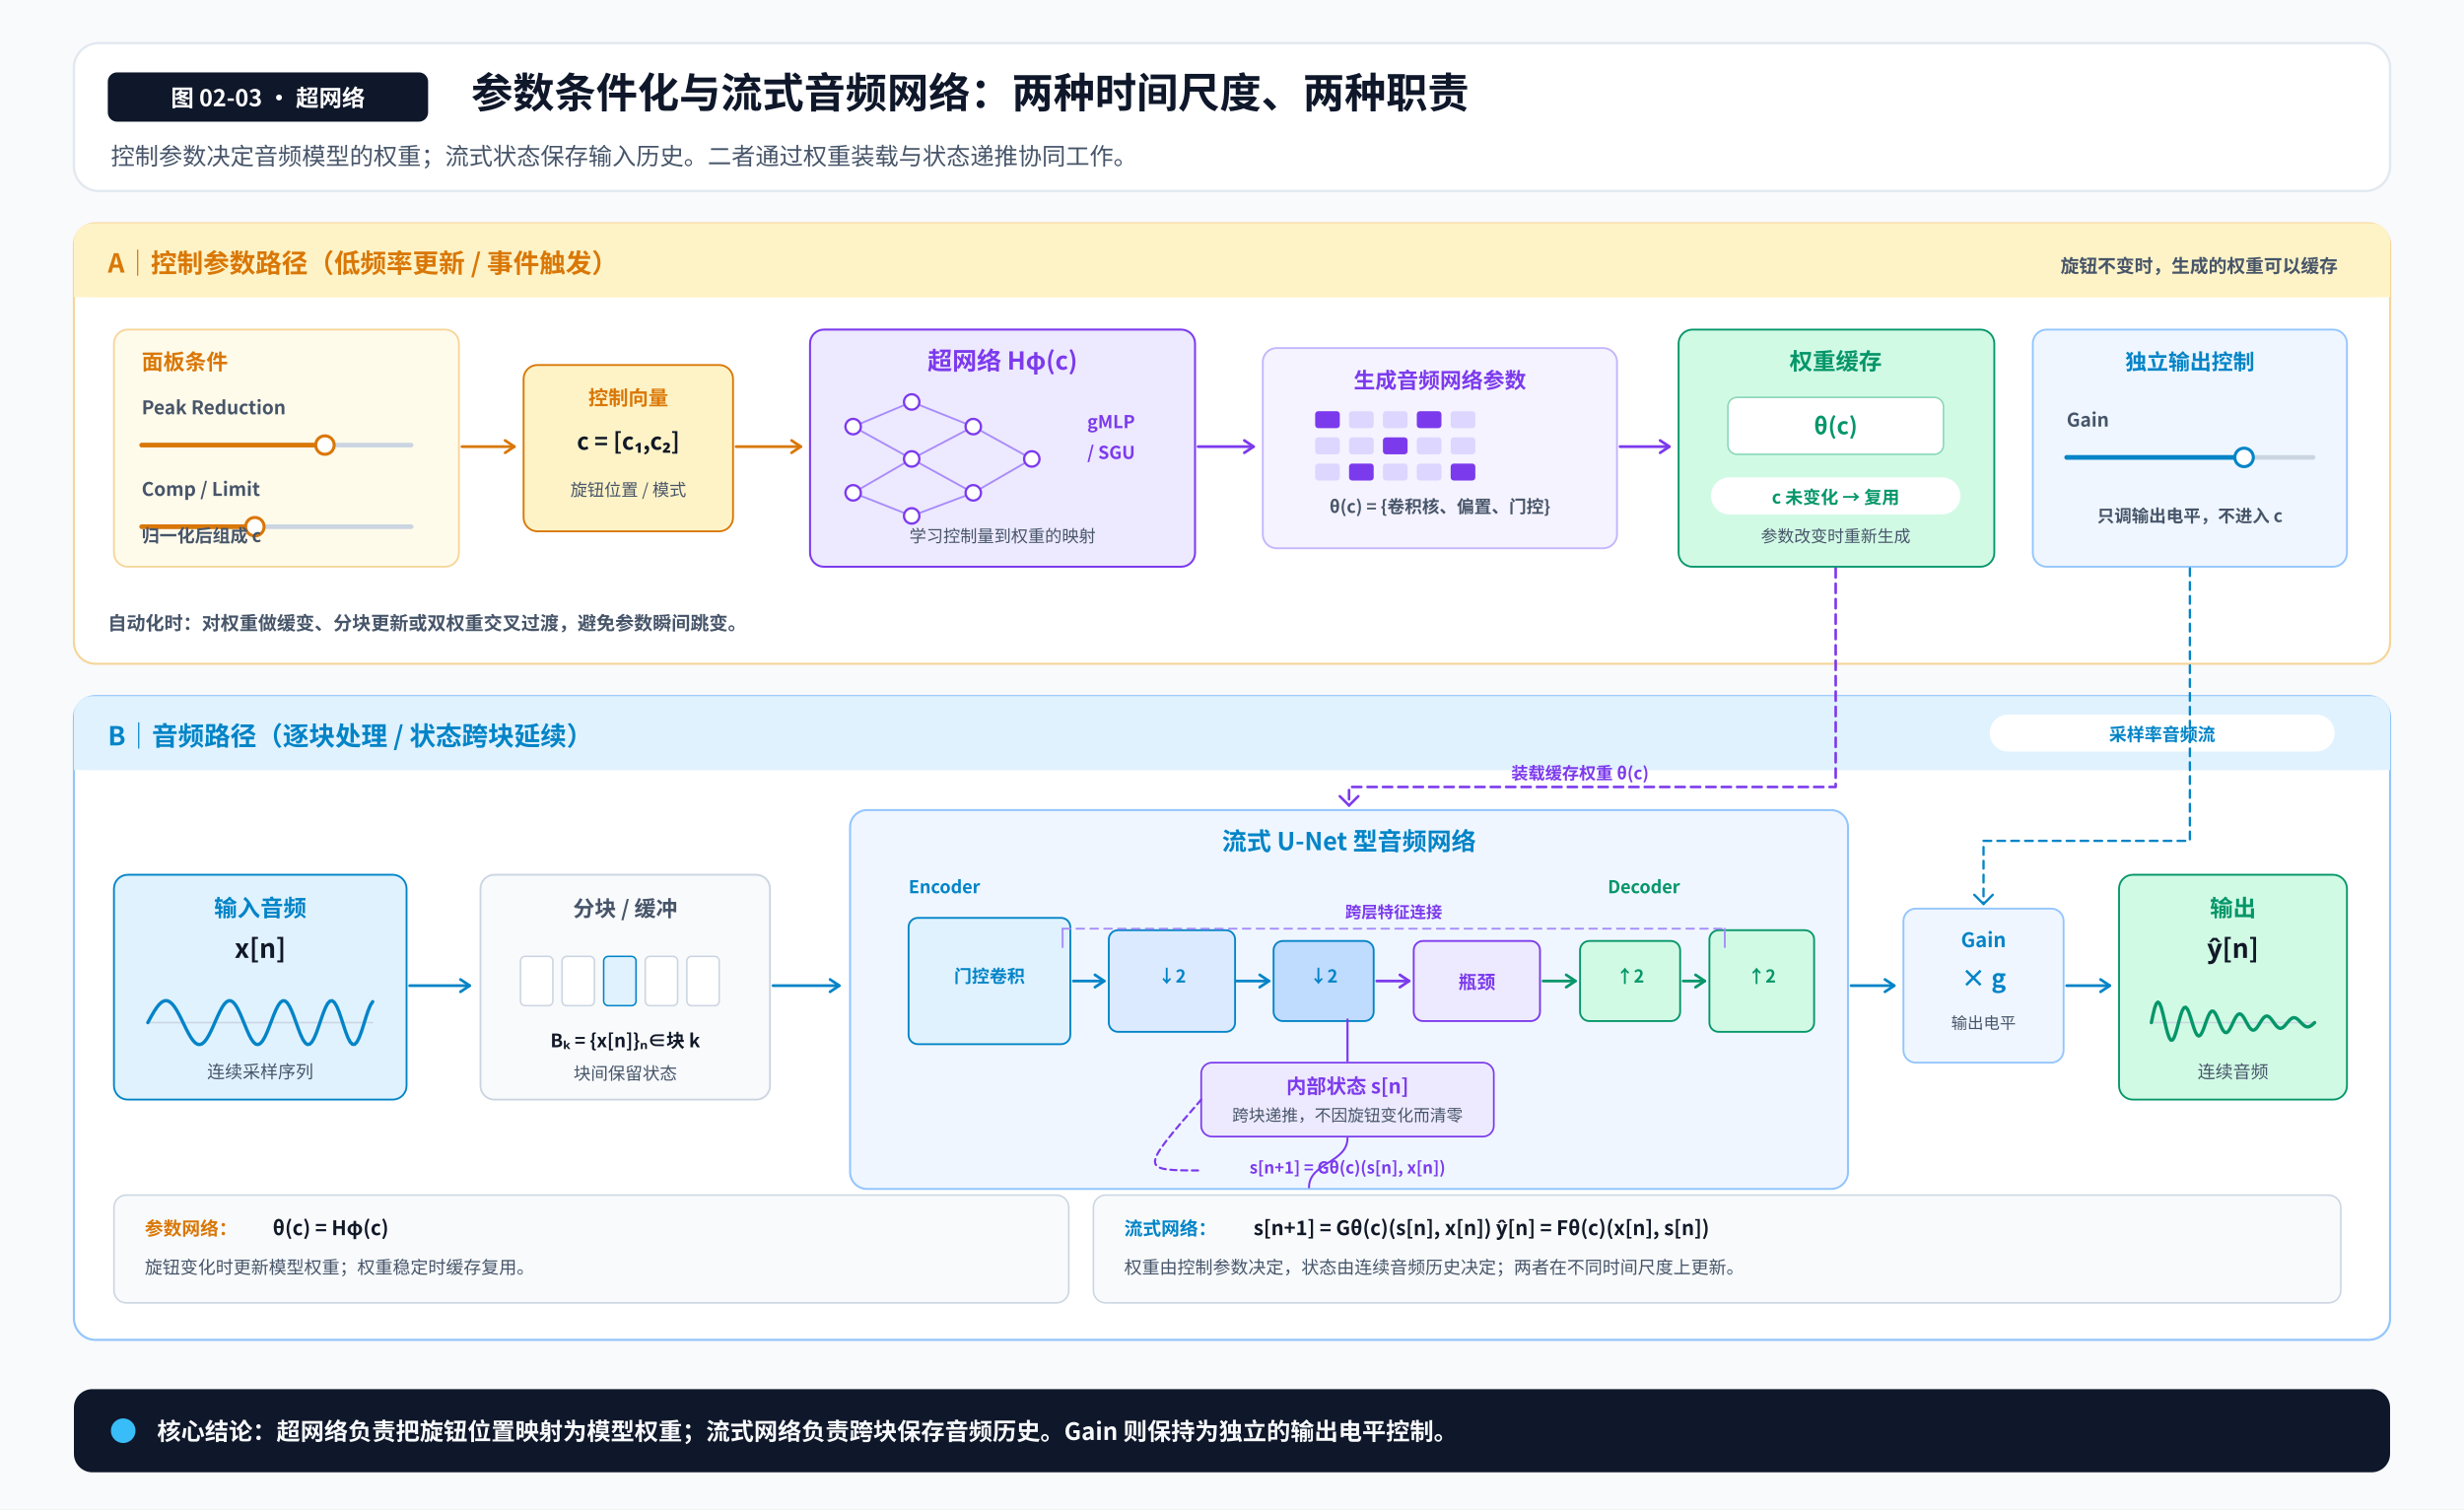
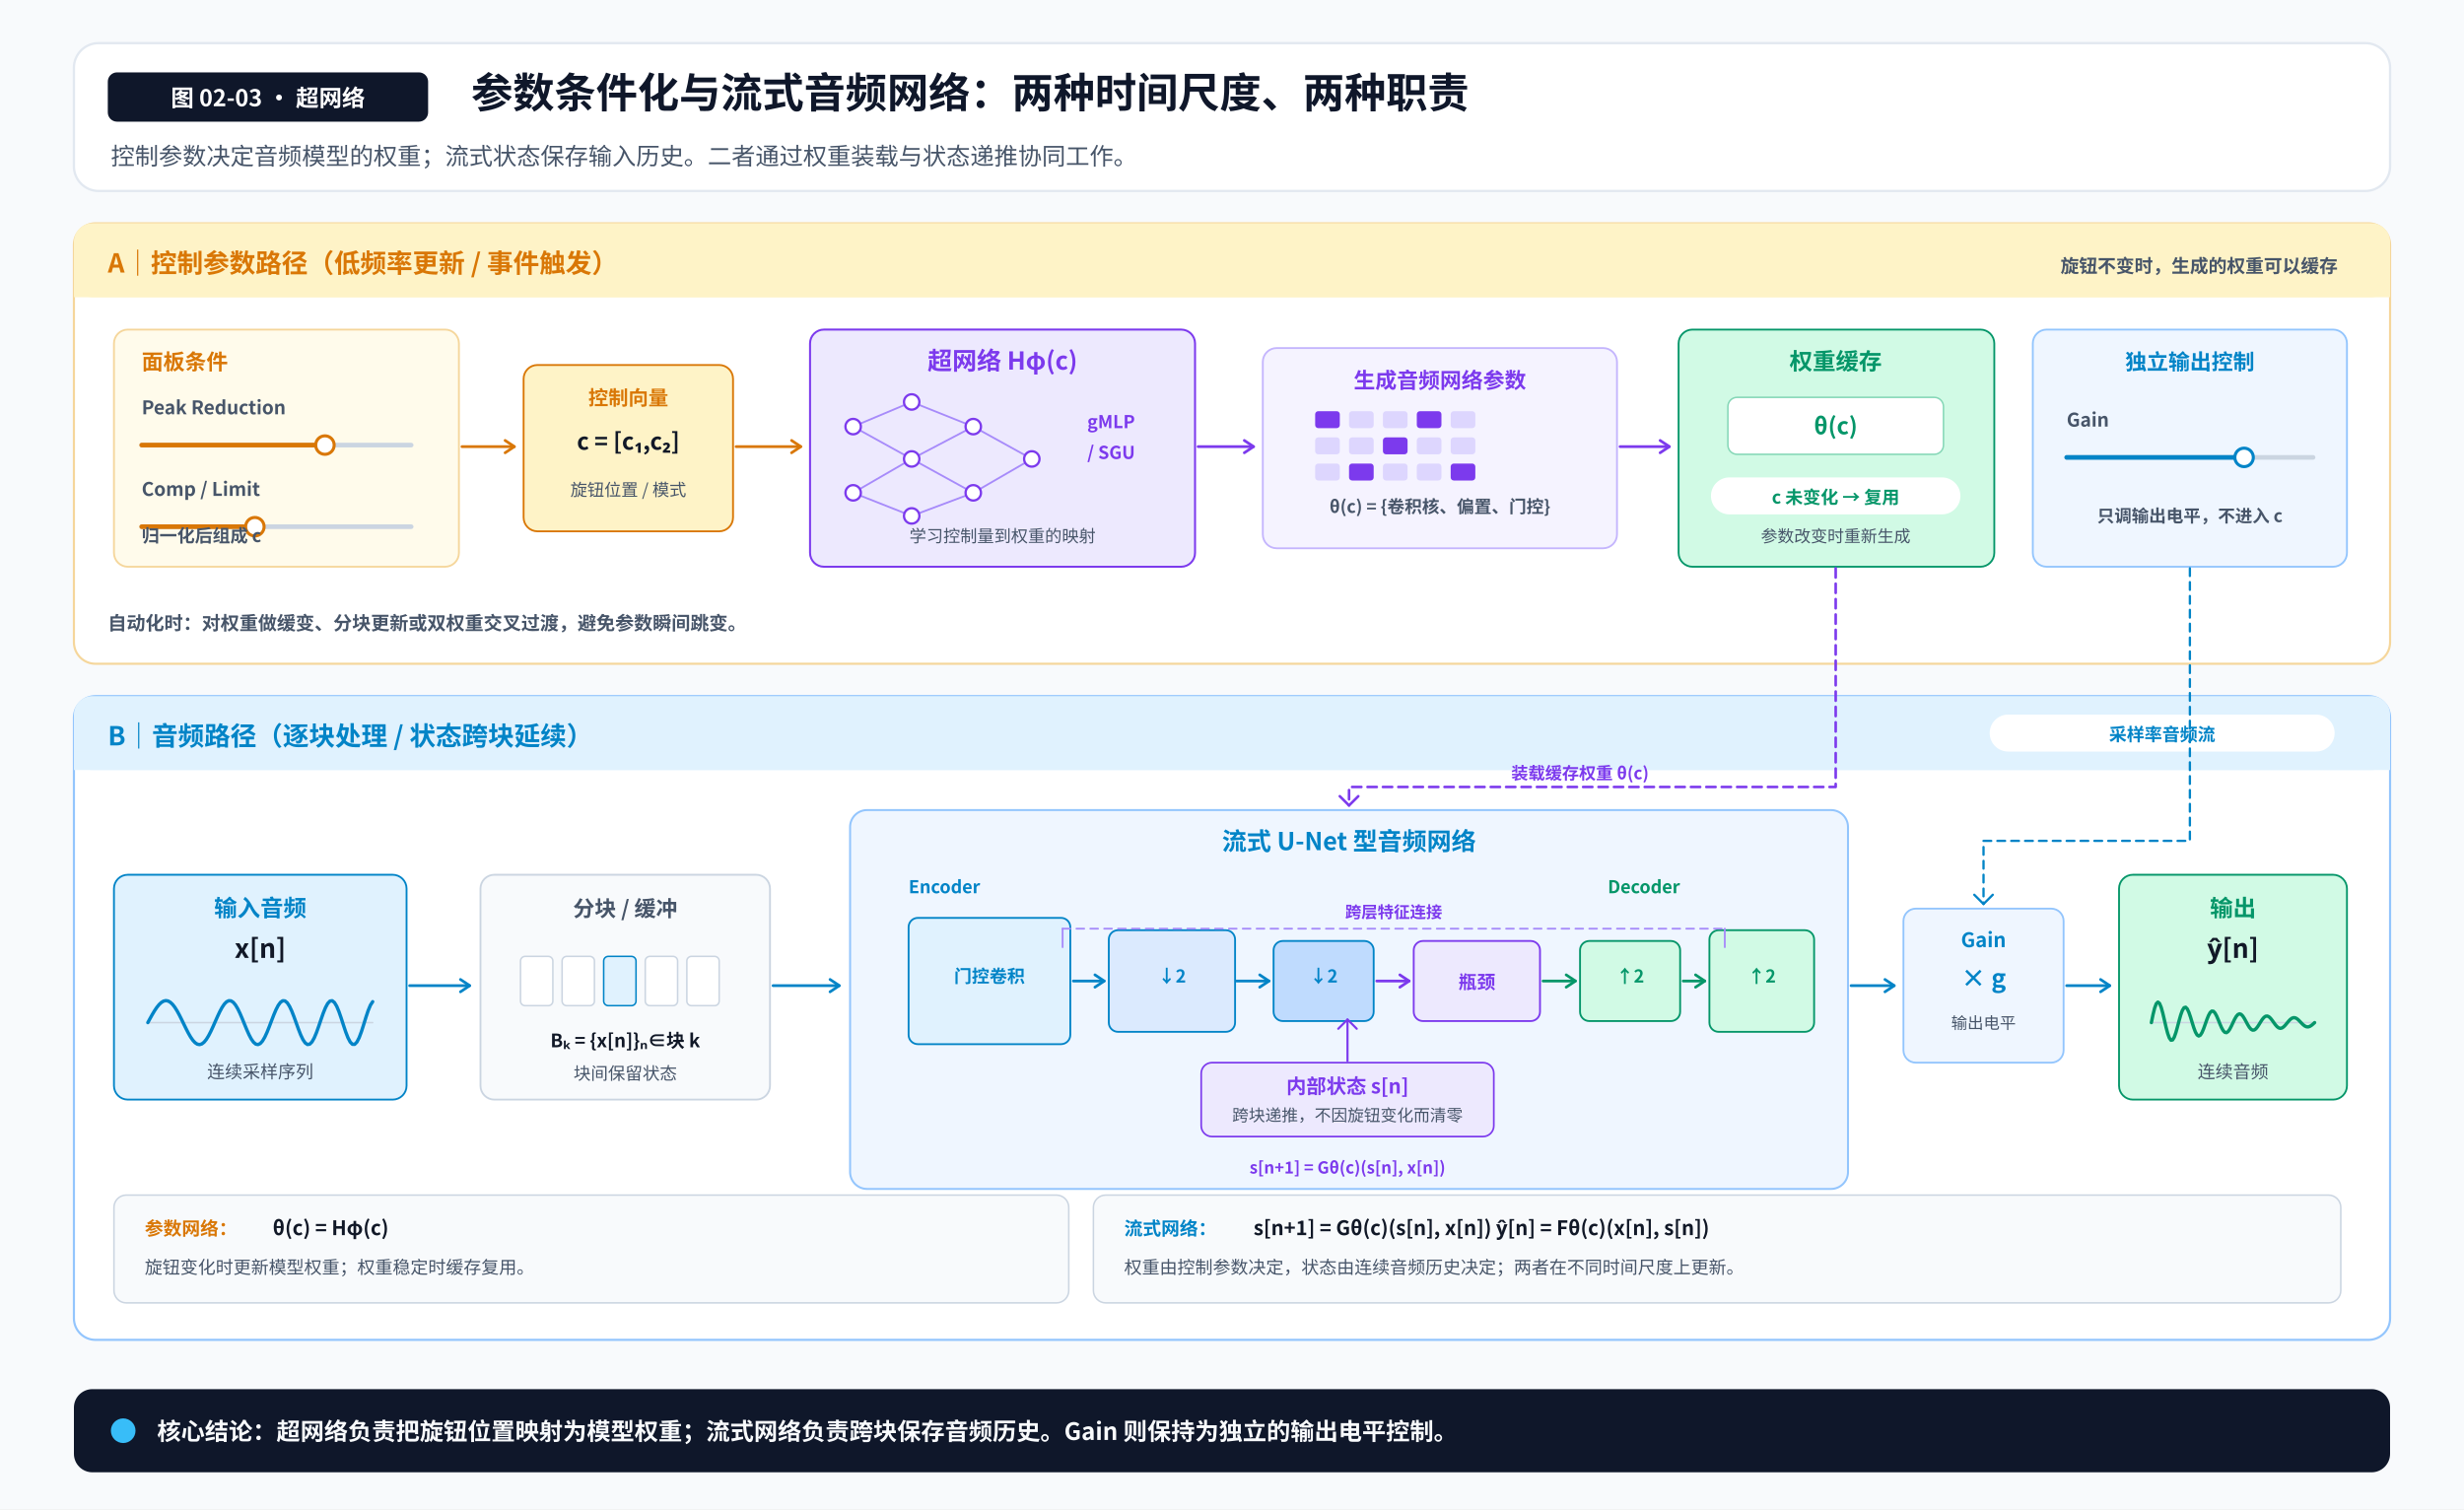
<svg xmlns="http://www.w3.org/2000/svg" width="1600" height="980" viewBox="0 0 1600 980" role="img" aria-labelledby="title desc">
  <defs>
    <filter id="shadow" x="-5%" y="-5%" width="110%" height="112%">
      <feGaussianBlur in="SourceAlpha" stdDeviation="5" result="b" />
      <feOffset in="b" dx="0" dy="3" result="o" />
      <feComponentTransfer>
        <feFuncA type="linear" slope=".07" />
      </feComponentTransfer>
      <feMerge>
        <feMergeNode />
        <feMergeNode in="SourceGraphic" />
      </feMerge>
    </filter>
  </defs>
  <rect x="0" y="0" width="1600" height="980" rx="0" fill="#F8FAFC" stroke="none" stroke-width="1" />
  <rect x="48" y="28" width="1504" height="96" rx="16" fill="#FFFFFF" stroke="#E2E8F0" stroke-width="1.5" />
  <rect x="70" y="47" width="208" height="32" rx="6" fill="#0F172A" stroke="none" stroke-width="0" />
  <text x="174" y="69" font-family="Noto Sans CJK SC, PingFang SC, Microsoft YaHei, sans-serif" font-size="15" font-weight="700" text-anchor="middle" fill="#FFFFFF">图 02-03 · 超网络</text>
  <text x="306" y="70" font-family="Noto Sans CJK SC, PingFang SC, Microsoft YaHei, sans-serif" font-size="27" font-weight="750" text-anchor="start" fill="#0F172A">参数条件化与流式音频网络：两种时间尺度、两种职责</text>
  <text x="72" y="107" font-family="Noto Sans CJK SC, PingFang SC, Microsoft YaHei, sans-serif" font-size="15.5" font-weight="400" text-anchor="start" fill="#475569">控制参数决定音频模型的权重；流式状态保存输入历史。二者通过权重装载与状态递推协同工作。</text>
  <rect x="48" y="145" width="1504" height="286" rx="14" fill="#FFFFFF" stroke="#F5D69B" stroke-width="1.4" />
  <rect x="48" y="145" width="1504" height="48" rx="12" fill="#FEF3C7" stroke="none" stroke-width="0" />
  <rect x="48" y="181" width="1504" height="12" rx="0" fill="#FEF3C7" stroke="none" stroke-width="1" />
  <text x="70" y="177" font-family="Noto Sans CJK SC, PingFang SC, Microsoft YaHei, sans-serif" font-size="17" font-weight="750" text-anchor="start" fill="#D97706">A｜控制参数路径（低频率更新 / 事件触发）</text>
  <text x="1518" y="177" font-family="Noto Sans CJK SC, PingFang SC, Microsoft YaHei, sans-serif" font-size="12" font-weight="550" text-anchor="end" fill="#475569">旋钮不变时，生成的权重可以缓存</text>
  <rect x="74" y="214" width="224" height="154" rx="9" fill="#FFFBEB" stroke="#F5D69B" stroke-width="1.2" />
  <text x="92" y="240" font-family="Noto Sans CJK SC, PingFang SC, Microsoft YaHei, sans-serif" font-size="14" font-weight="700" text-anchor="start" fill="#D97706">面板条件</text>
  <text x="92" y="269" font-family="Noto Sans CJK SC, PingFang SC, Microsoft YaHei, sans-serif" font-size="12.2" font-weight="600" text-anchor="start" fill="#475569">Peak Reduction</text>
  <path d="M92 289 L267 289" stroke="#CBD5E1" stroke-width="3" fill="" stroke-linecap="round" stroke-linejoin="round" />
  <path d="M92 289 L211 289" stroke="#D97706" stroke-width="3" fill="" stroke-linecap="round" stroke-linejoin="round" />
  <circle cx="211" cy="289" r="6" fill="#FFFFFF" stroke="#D97706" stroke-width="2" />
  <text x="92" y="322" font-family="Noto Sans CJK SC, PingFang SC, Microsoft YaHei, sans-serif" font-size="12.2" font-weight="600" text-anchor="start" fill="#475569">Comp / Limit</text>
  <path d="M92 342 L267 342" stroke="#CBD5E1" stroke-width="3" fill="" stroke-linecap="round" stroke-linejoin="round" />
  <path d="M92 342 L165.5 342" stroke="#D97706" stroke-width="3" fill="" stroke-linecap="round" stroke-linejoin="round" />
  <circle cx="165.5" cy="342" r="6" fill="#FFFFFF" stroke="#D97706" stroke-width="2" />
  <text x="92" y="352" font-family="Noto Sans CJK SC, PingFang SC, Microsoft YaHei, sans-serif" font-size="11.5" font-weight="550" text-anchor="start" fill="#475569">归一化后组成 c</text>
  <path d="M300 290 L334 290" stroke="#D97706" stroke-width="1.8" fill="" stroke-linecap="round" stroke-linejoin="round" />
  <path d="M328 286 L334 290 L328 294" stroke="#D97706" stroke-width="1.8" fill="none" stroke-linecap="round" stroke-linejoin="round" />
  <rect x="340" y="237" width="136" height="108" rx="9" fill="#FEF3C7" stroke="#D97706" stroke-width="1.2" />
  <text x="408" y="263" font-family="Noto Sans CJK SC, PingFang SC, Microsoft YaHei, sans-serif" font-size="13" font-weight="700" text-anchor="middle" fill="#D97706">控制向量</text>
  <text x="408" y="292" font-family="Noto Sans CJK SC, PingFang SC, Microsoft YaHei, sans-serif" font-size="15" font-weight="650" text-anchor="middle" fill="#111827">c = [c₁,c₂]</text>
  <text x="408" y="322" font-family="Noto Sans CJK SC, PingFang SC, Microsoft YaHei, sans-serif" font-size="11" font-weight="500" text-anchor="middle" fill="#475569">旋钮位置 / 模式</text>
  <path d="M478 290 L520 290" stroke="#D97706" stroke-width="1.8" fill="" stroke-linecap="round" stroke-linejoin="round" />
  <path d="M514 286 L520 290 L514 294" stroke="#D97706" stroke-width="1.8" fill="none" stroke-linecap="round" stroke-linejoin="round" />
  <rect x="526" y="214" width="250" height="154" rx="9" fill="#EDE9FE" stroke="#7C3AED" stroke-width="1.3" />
  <text x="651" y="240" font-family="Noto Sans CJK SC, PingFang SC, Microsoft YaHei, sans-serif" font-size="16" font-weight="750" text-anchor="middle" fill="#7C3AED">超网络 Hφ(c)</text>
  <path d="M554 277 L592 261" stroke="#A78BFA" stroke-width="1.2" fill="" stroke-linecap="round" stroke-linejoin="round" />
  <path d="M554 277 L592 298" stroke="#A78BFA" stroke-width="1.2" fill="" stroke-linecap="round" stroke-linejoin="round" />
  <path d="M554 320 L592 298" stroke="#A78BFA" stroke-width="1.2" fill="" stroke-linecap="round" stroke-linejoin="round" />
  <path d="M554 320 L592 335" stroke="#A78BFA" stroke-width="1.2" fill="" stroke-linecap="round" stroke-linejoin="round" />
  <path d="M592 261 L632 277" stroke="#A78BFA" stroke-width="1.2" fill="" stroke-linecap="round" stroke-linejoin="round" />
  <path d="M592 298 L632 277" stroke="#A78BFA" stroke-width="1.2" fill="" stroke-linecap="round" stroke-linejoin="round" />
  <path d="M592 298 L632 320" stroke="#A78BFA" stroke-width="1.2" fill="" stroke-linecap="round" stroke-linejoin="round" />
  <path d="M592 335 L632 320" stroke="#A78BFA" stroke-width="1.2" fill="" stroke-linecap="round" stroke-linejoin="round" />
  <path d="M632 277 L670 298" stroke="#A78BFA" stroke-width="1.2" fill="" stroke-linecap="round" stroke-linejoin="round" />
  <path d="M632 320 L670 298" stroke="#A78BFA" stroke-width="1.2" fill="" stroke-linecap="round" stroke-linejoin="round" />
  <circle cx="554" cy="277" r="5" fill="#FFFFFF" stroke="#7C3AED" stroke-width="1.5" />
  <circle cx="554" cy="320" r="5" fill="#FFFFFF" stroke="#7C3AED" stroke-width="1.5" />
  <circle cx="592" cy="261" r="5" fill="#FFFFFF" stroke="#7C3AED" stroke-width="1.5" />
  <circle cx="592" cy="298" r="5" fill="#FFFFFF" stroke="#7C3AED" stroke-width="1.5" />
  <circle cx="592" cy="335" r="5" fill="#FFFFFF" stroke="#7C3AED" stroke-width="1.5" />
  <circle cx="632" cy="277" r="5" fill="#FFFFFF" stroke="#7C3AED" stroke-width="1.5" />
  <circle cx="632" cy="320" r="5" fill="#FFFFFF" stroke="#7C3AED" stroke-width="1.5" />
  <circle cx="670" cy="298" r="5" fill="#FFFFFF" stroke="#7C3AED" stroke-width="1.5" />
  <text x="706" y="278" font-family="Noto Sans CJK SC, PingFang SC, Microsoft YaHei, sans-serif" font-size="11.5" font-weight="700" text-anchor="start" fill="#7C3AED">gMLP</text>
  <text x="706" y="298" font-family="Noto Sans CJK SC, PingFang SC, Microsoft YaHei, sans-serif" font-size="11.5" font-weight="700" text-anchor="start" fill="#7C3AED">/ SGU</text>
  <text x="651" y="352" font-family="Noto Sans CJK SC, PingFang SC, Microsoft YaHei, sans-serif" font-size="11" font-weight="500" text-anchor="middle" fill="#475569">学习控制量到权重的映射</text>
  <path d="M778 290 L814 290" stroke="#7C3AED" stroke-width="1.8" fill="" stroke-linecap="round" stroke-linejoin="round" />
  <path d="M808 286 L814 290 L808 294" stroke="#7C3AED" stroke-width="1.8" fill="none" stroke-linecap="round" stroke-linejoin="round" />
  <rect x="820" y="226" width="230" height="130" rx="9" fill="#F5F3FF" stroke="#C4B5FD" stroke-width="1.2" />
  <text x="935" y="252" font-family="Noto Sans CJK SC, PingFang SC, Microsoft YaHei, sans-serif" font-size="14" font-weight="700" text-anchor="middle" fill="#7C3AED">生成音频网络参数</text>
  <rect x="854" y="267" width="16" height="11" rx="2" fill="#7C3AED" stroke="none" stroke-width="0" />
  <rect x="876" y="267" width="16" height="11" rx="2" fill="#DDD6FE" stroke="none" stroke-width="0" />
  <rect x="898" y="267" width="16" height="11" rx="2" fill="#DDD6FE" stroke="none" stroke-width="0" />
  <rect x="920" y="267" width="16" height="11" rx="2" fill="#7C3AED" stroke="none" stroke-width="0" />
  <rect x="942" y="267" width="16" height="11" rx="2" fill="#DDD6FE" stroke="none" stroke-width="0" />
  <rect x="854" y="284" width="16" height="11" rx="2" fill="#DDD6FE" stroke="none" stroke-width="0" />
  <rect x="876" y="284" width="16" height="11" rx="2" fill="#DDD6FE" stroke="none" stroke-width="0" />
  <rect x="898" y="284" width="16" height="11" rx="2" fill="#7C3AED" stroke="none" stroke-width="0" />
  <rect x="920" y="284" width="16" height="11" rx="2" fill="#DDD6FE" stroke="none" stroke-width="0" />
  <rect x="942" y="284" width="16" height="11" rx="2" fill="#DDD6FE" stroke="none" stroke-width="0" />
  <rect x="854" y="301" width="16" height="11" rx="2" fill="#DDD6FE" stroke="none" stroke-width="0" />
  <rect x="876" y="301" width="16" height="11" rx="2" fill="#7C3AED" stroke="none" stroke-width="0" />
  <rect x="898" y="301" width="16" height="11" rx="2" fill="#DDD6FE" stroke="none" stroke-width="0" />
  <rect x="920" y="301" width="16" height="11" rx="2" fill="#DDD6FE" stroke="none" stroke-width="0" />
  <rect x="942" y="301" width="16" height="11" rx="2" fill="#7C3AED" stroke="none" stroke-width="0" />
  <text x="935" y="333" font-family="Noto Sans CJK SC, PingFang SC, Microsoft YaHei, sans-serif" font-size="11.3" font-weight="550" text-anchor="middle" fill="#475569">θ(c) = {卷积核、偏置、门控}</text>
  <path d="M1052 290 L1084 290" stroke="#7C3AED" stroke-width="1.8" fill="" stroke-linecap="round" stroke-linejoin="round" />
  <path d="M1078 286 L1084 290 L1078 294" stroke="#7C3AED" stroke-width="1.8" fill="none" stroke-linecap="round" stroke-linejoin="round" />
  <rect x="1090" y="214" width="205" height="154" rx="9" fill="#D1FAE5" stroke="#059669" stroke-width="1.2" />
  <text x="1192" y="240" font-family="Noto Sans CJK SC, PingFang SC, Microsoft YaHei, sans-serif" font-size="15" font-weight="700" text-anchor="middle" fill="#059669">权重缓存</text>
  <rect x="1122" y="258" width="140" height="37" rx="6" fill="#FFFFFF" stroke="#86D7B7" stroke-width="1" />
  <text x="1192" y="282" font-family="Noto Sans CJK SC, PingFang SC, Microsoft YaHei, sans-serif" font-size="15" font-weight="700" text-anchor="middle" fill="#059669">θ(c)</text>
  <rect x="1111" y="310" width="162" height="24" rx="12" fill="#FFFFFF" stroke="none" stroke-width="0" />
  <text x="1192" y="327" font-family="Noto Sans CJK SC, PingFang SC, Microsoft YaHei, sans-serif" font-size="11.5" font-weight="700" text-anchor="middle" fill="#059669">c 未变化 → 复用</text>
  <text x="1192" y="352" font-family="Noto Sans CJK SC, PingFang SC, Microsoft YaHei, sans-serif" font-size="10.8" font-weight="500" text-anchor="middle" fill="#475569">参数改变时重新生成</text>
  <rect x="1320" y="214" width="204" height="154" rx="9" fill="#EFF6FF" stroke="#93C5FD" stroke-width="1.2" />
  <text x="1422" y="240" font-family="Noto Sans CJK SC, PingFang SC, Microsoft YaHei, sans-serif" font-size="14" font-weight="700" text-anchor="middle" fill="#0284C7">独立输出控制</text>
  <text x="1342" y="277" font-family="Noto Sans CJK SC, PingFang SC, Microsoft YaHei, sans-serif" font-size="12.2" font-weight="600" text-anchor="start" fill="#475569">Gain</text>
  <path d="M1342 297 L1502 297" stroke="#CBD5E1" stroke-width="3" fill="" stroke-linecap="round" stroke-linejoin="round" />
  <path d="M1342 297 L1457.2 297" stroke="#0284C7" stroke-width="3" fill="" stroke-linecap="round" stroke-linejoin="round" />
  <circle cx="1457.2" cy="297" r="6" fill="#FFFFFF" stroke="#0284C7" stroke-width="2" />
  <text x="1422" y="339" font-family="Noto Sans CJK SC, PingFang SC, Microsoft YaHei, sans-serif" font-size="11.2" font-weight="550" text-anchor="middle" fill="#475569">只调输出电平，不进入 c</text>
  <text x="70" y="409" font-family="Noto Sans CJK SC, PingFang SC, Microsoft YaHei, sans-serif" font-size="12.2" font-weight="550" text-anchor="start" fill="#475569">自动化时：对权重做缓变、分块更新或双权重交叉过渡，避免参数瞬间跳变。</text>
  <rect x="48" y="452" width="1504" height="418" rx="14" fill="#FFFFFF" stroke="#93C5FD" stroke-width="1.4" />
  <rect x="48" y="452" width="1504" height="48" rx="12" fill="#E0F2FE" stroke="none" stroke-width="0" />
  <rect x="48" y="488" width="1504" height="12" rx="0" fill="#E0F2FE" stroke="none" stroke-width="1" />
  <text x="70" y="484" font-family="Noto Sans CJK SC, PingFang SC, Microsoft YaHei, sans-serif" font-size="17" font-weight="750" text-anchor="start" fill="#0284C7">B｜音频路径（逐块处理 / 状态跨块延续）</text>
  <rect x="1292" y="464" width="224" height="24" rx="12" fill="#FFFFFF" stroke="none" stroke-width="0" />
  <text x="1404" y="481" font-family="Noto Sans CJK SC, PingFang SC, Microsoft YaHei, sans-serif" font-size="11.5" font-weight="700" text-anchor="middle" fill="#0284C7">采样率音频流</text>
  <rect x="74" y="568" width="190" height="146" rx="9" fill="#E0F2FE" stroke="#0284C7" stroke-width="1.2" />
  <text x="169" y="595" font-family="Noto Sans CJK SC, PingFang SC, Microsoft YaHei, sans-serif" font-size="15" font-weight="700" text-anchor="middle" fill="#0284C7">输入音频</text>
  <text x="169" y="622" font-family="Noto Sans CJK SC, PingFang SC, Microsoft YaHei, sans-serif" font-size="17" font-weight="650" text-anchor="middle" fill="#111827">x[n]</text>
  <path d="M96 664 L242 664" stroke="#CBD5E1" stroke-width="1" fill="" stroke-linecap="round" stroke-linejoin="round" />
  <path d="M96 664 L 97.46 661.314 L 98.92 658.703 L 100.38 656.267 L 101.84 654.1 L 103.3 652.291 L 104.76 650.919 L 106.22 650.047 L 107.68 649.722 L 109.14 649.968 L 110.6 650.79 L 112.06 652.165 L 113.52 654.048 L 114.98 656.37 L 116.44 659.038 L 117.9 661.944 L 119.36 664.961 L 120.82 667.956 L 122.28 670.791 L 123.74 673.33 L 125.2 675.446 L 126.66 677.03 L 128.12 677.994 L 129.58 678.277 L 131.04 677.851 L 132.5 676.724 L 133.96 674.939 L 135.42 672.575 L 136.88 669.747 L 138.34 666.595 L 139.8 663.283 L 141.26 659.988 L 142.72 656.895 L 144.18 654.18 L 145.64 652.005 L 147.1 650.504 L 148.56 649.779 L 150.02 649.886 L 151.48 650.834 L 152.94 652.582 L 154.4 655.037 L 155.86 658.06 L 157.32 661.472 L 158.78 665.065 L 160.24 668.61 L 161.7 671.878 L 163.16 674.647 L 164.62 676.727 L 166.08 677.964 L 167.54 678.261 L 169 677.581 L 170.46 675.954 L 171.92 673.478 L 173.38 670.316 L 174.84 666.683 L 176.3 662.835 L 177.76 659.052 L 179.22 655.615 L 180.68 652.79 L 182.14 650.799 L 183.6 649.811 L 185.06 649.918 L 186.52 651.128 L 187.98 653.365 L 189.44 656.464 L 190.9 660.189 L 192.36 664.244 L 193.82 668.3 L 195.28 672.018 L 196.74 675.078 L 198.2 677.21 L 199.66 678.216 L 201.12 677.991 L 202.58 676.536 L 204.04 673.962 L 205.5 670.483 L 206.96 666.4 L 208.42 662.079 L 209.88 657.913 L 211.34 654.296 L 212.8 651.574 L 214.26 650.02 L 215.72 649.8 L 217.18 650.955 L 218.64 653.391 L 220.1 656.886 L 221.56 661.106 L 223.02 665.637 L 224.48 670.022 L 225.94 673.809 L 227.4 676.599 L 228.86 678.086 L 230.32 678.095 L 231.78 676.604 L 233.24 673.754 L 234.7 669.836 L 236.16 665.262 L 237.62 660.529 L 239.08 656.161 L 240.54 652.655 L 242 650.419" stroke="#0284C7" stroke-width="2.2" fill="none" stroke-linecap="round" stroke-linejoin="round" />
  <text x="169" y="700" font-family="Noto Sans CJK SC, PingFang SC, Microsoft YaHei, sans-serif" font-size="11.5" font-weight="500" text-anchor="middle" fill="#475569">连续采样序列</text>
  <path d="M266 640 L305 640" stroke="#0284C7" stroke-width="1.8" fill="" stroke-linecap="round" stroke-linejoin="round" />
  <path d="M299 636 L305 640 L299 644" stroke="#0284C7" stroke-width="1.8" fill="none" stroke-linecap="round" stroke-linejoin="round" />
  <rect x="312" y="568" width="188" height="146" rx="9" fill="#F8FAFC" stroke="#CBD5E1" stroke-width="1.2" />
  <text x="406" y="595" font-family="Noto Sans CJK SC, PingFang SC, Microsoft YaHei, sans-serif" font-size="14" font-weight="700" text-anchor="middle" fill="#475569">分块 / 缓冲</text>
  <rect x="338" y="621" width="21" height="32" rx="3" fill="#FFFFFF" stroke="#CBD5E1" stroke-width="1" />
  <rect x="365" y="621" width="21" height="32" rx="3" fill="#FFFFFF" stroke="#CBD5E1" stroke-width="1" />
  <rect x="392" y="621" width="21" height="32" rx="3" fill="#E0F2FE" stroke="#0284C7" stroke-width="1" />
  <rect x="419" y="621" width="21" height="32" rx="3" fill="#FFFFFF" stroke="#CBD5E1" stroke-width="1" />
  <rect x="446" y="621" width="21" height="32" rx="3" fill="#FFFFFF" stroke="#CBD5E1" stroke-width="1" />
  <text x="406" y="680" font-family="Noto Sans CJK SC, PingFang SC, Microsoft YaHei, sans-serif" font-size="12" font-weight="550" text-anchor="middle" fill="#111827">Bₖ = {x[n]}ₙ∈块 k</text>
  <text x="406" y="701" font-family="Noto Sans CJK SC, PingFang SC, Microsoft YaHei, sans-serif" font-size="11.2" font-weight="500" text-anchor="middle" fill="#475569">块间保留状态</text>
  <path d="M502 640 L545 640" stroke="#0284C7" stroke-width="1.8" fill="" stroke-linecap="round" stroke-linejoin="round" />
  <path d="M539 636 L545 640 L539 644" stroke="#0284C7" stroke-width="1.8" fill="none" stroke-linecap="round" stroke-linejoin="round" />
  <rect x="552" y="526" width="648" height="246" rx="11" fill="#EFF6FF" stroke="#93C5FD" stroke-width="1.3" />
  <text x="876" y="552" font-family="Noto Sans CJK SC, PingFang SC, Microsoft YaHei, sans-serif" font-size="16" font-weight="750" text-anchor="middle" fill="#0284C7">流式 U-Net 型音频网络</text>
  <text x="590" y="580" font-family="Noto Sans CJK SC, PingFang SC, Microsoft YaHei, sans-serif" font-size="11.5" font-weight="650" text-anchor="start" fill="#0284C7">Encoder</text>
  <text x="1044" y="580" font-family="Noto Sans CJK SC, PingFang SC, Microsoft YaHei, sans-serif" font-size="11.5" font-weight="650" text-anchor="start" fill="#059669">Decoder</text>
  <rect x="590" y="596" width="105" height="82" rx="6" fill="#E0F2FE" stroke="#0284C7" stroke-width="1.2" />
  <text x="642.5" y="638" font-family="Noto Sans CJK SC, PingFang SC, Microsoft YaHei, sans-serif" font-size="11.5" font-weight="650" text-anchor="middle" fill="#0284C7">门控卷积</text>
  <rect x="720" y="604" width="82" height="66" rx="6" fill="#DBEAFE" stroke="#0284C7" stroke-width="1.2" />
  <text x="761" y="638" font-family="Noto Sans CJK SC, PingFang SC, Microsoft YaHei, sans-serif" font-size="11.5" font-weight="650" text-anchor="middle" fill="#0284C7">↓2</text>
  <rect x="827" y="611" width="65" height="52" rx="6" fill="#BFDBFE" stroke="#0284C7" stroke-width="1.2" />
  <text x="859.5" y="638" font-family="Noto Sans CJK SC, PingFang SC, Microsoft YaHei, sans-serif" font-size="11.5" font-weight="650" text-anchor="middle" fill="#0284C7">↓2</text>
  <rect x="918" y="611" width="82" height="52" rx="6" fill="#EDE9FE" stroke="#7C3AED" stroke-width="1.2" />
  <text x="959" y="642" font-family="Noto Sans CJK SC, PingFang SC, Microsoft YaHei, sans-serif" font-size="12" font-weight="700" text-anchor="middle" fill="#7C3AED">瓶颈</text>
  <rect x="1026" y="611" width="65" height="52" rx="6" fill="#D1FAE5" stroke="#059669" stroke-width="1.2" />
  <text x="1058.5" y="638" font-family="Noto Sans CJK SC, PingFang SC, Microsoft YaHei, sans-serif" font-size="11.5" font-weight="650" text-anchor="middle" fill="#059669">↑2</text>
  <rect x="1110" y="604" width="68" height="66" rx="6" fill="#D1FAE5" stroke="#059669" stroke-width="1.2" />
  <text x="1144" y="638" font-family="Noto Sans CJK SC, PingFang SC, Microsoft YaHei, sans-serif" font-size="11.5" font-weight="650" text-anchor="middle" fill="#059669">↑2</text>
  <path d="M697 637 L717 637" stroke="#0284C7" stroke-width="1.8" fill="" stroke-linecap="round" stroke-linejoin="round" />
  <path d="M711 633 L717 637 L711 641" stroke="#0284C7" stroke-width="1.8" fill="none" stroke-linecap="round" stroke-linejoin="round" />
  <path d="M803 637 L824 637" stroke="#0284C7" stroke-width="1.8" fill="" stroke-linecap="round" stroke-linejoin="round" />
  <path d="M818 633 L824 637 L818 641" stroke="#0284C7" stroke-width="1.8" fill="none" stroke-linecap="round" stroke-linejoin="round" />
  <path d="M894 637 L915 637" stroke="#7C3AED" stroke-width="1.8" fill="" stroke-linecap="round" stroke-linejoin="round" />
  <path d="M909 633 L915 637 L909 641" stroke="#7C3AED" stroke-width="1.8" fill="none" stroke-linecap="round" stroke-linejoin="round" />
  <path d="M1002 637 L1023 637" stroke="#059669" stroke-width="1.8" fill="" stroke-linecap="round" stroke-linejoin="round" />
  <path d="M1017 633 L1023 637 L1017 641" stroke="#059669" stroke-width="1.8" fill="none" stroke-linecap="round" stroke-linejoin="round" />
  <path d="M1093 637 L1107 637" stroke="#059669" stroke-width="1.8" fill="" stroke-linecap="round" stroke-linejoin="round" />
  <path d="M1101 633 L1107 637 L1101 641" stroke="#059669" stroke-width="1.8" fill="none" stroke-linecap="round" stroke-linejoin="round" />
  <path d="M690 603 L1120 603" stroke="#A78BFA" stroke-width="1.2" fill="" stroke-linecap="round" stroke-linejoin="round" stroke-dasharray="5 4" />
  <path d="M690 603 L690 615" stroke="#A78BFA" stroke-width="1.2" fill="" stroke-linecap="round" stroke-linejoin="round" />
  <path d="M1120 603 L1120 615" stroke="#A78BFA" stroke-width="1.2" fill="" stroke-linecap="round" stroke-linejoin="round" />
  <text x="905" y="596" font-family="Noto Sans CJK SC, PingFang SC, Microsoft YaHei, sans-serif" font-size="10.5" font-weight="550" text-anchor="middle" fill="#7C3AED">跨层特征连接</text>
  <rect x="780" y="690" width="190" height="48" rx="7" fill="#EDE9FE" stroke="#7C3AED" stroke-width="1.1" />
  <text x="875" y="710" font-family="Noto Sans CJK SC, PingFang SC, Microsoft YaHei, sans-serif" font-size="13" font-weight="700" text-anchor="middle" fill="#7C3AED">内部状态 s[n]</text>
  <text x="875" y="728" font-family="Noto Sans CJK SC, PingFang SC, Microsoft YaHei, sans-serif" font-size="10.7" font-weight="500" text-anchor="middle" fill="#475569">跨块递推，不因旋钮变化而清零</text>
  <path d="M875 689 C875 670 875 670 875 662" stroke="#7C3AED" stroke-width="1.4" fill="none" stroke-linecap="round" stroke-linejoin="round" />
-   <path d="M780 714 C740 760 740 760 780 760" stroke="#7C3AED" stroke-width="1.4" fill="none" stroke-linecap="round" stroke-linejoin="round" stroke-dasharray="4 3" />
-   <path d="M875 739 C875 755 850 755 850 771" stroke="#7C3AED" stroke-width="1.3" fill="none" stroke-linecap="round" stroke-linejoin="round" />
+   <path d="M869 668 L875 662 L881 668" stroke="#7C3AED" stroke-width="1.4" fill="none" stroke-linecap="round" stroke-linejoin="round" />
  <text x="875" y="762" font-family="Noto Sans CJK SC, PingFang SC, Microsoft YaHei, sans-serif" font-size="10.7" font-weight="600" text-anchor="middle" fill="#7C3AED">s[n+1] = Gθ(c)(s[n], x[n])</text>
  <path d="M1192 369 L1192 511 L876 511 L876 523" stroke="#7C3AED" stroke-width="1.7" fill="none" stroke-linecap="round" stroke-linejoin="round" stroke-dasharray="6 4" />
  <path d="M870 517 L876 523 L882 517" stroke="#7C3AED" stroke-width="1.7" fill="none" stroke-linecap="round" stroke-linejoin="round" />
  <text x="1026" y="506" font-family="Noto Sans CJK SC, PingFang SC, Microsoft YaHei, sans-serif" font-size="11" font-weight="650" text-anchor="middle" fill="#7C3AED">装载缓存权重 θ(c)</text>
  <path d="M1202 640 L1230 640" stroke="#0284C7" stroke-width="1.8" fill="" stroke-linecap="round" stroke-linejoin="round" />
  <path d="M1224 636 L1230 640 L1224 644" stroke="#0284C7" stroke-width="1.8" fill="none" stroke-linecap="round" stroke-linejoin="round" />
  <rect x="1236" y="590" width="104" height="100" rx="8" fill="#EFF6FF" stroke="#93C5FD" stroke-width="1.2" />
  <text x="1288" y="615" font-family="Noto Sans CJK SC, PingFang SC, Microsoft YaHei, sans-serif" font-size="13" font-weight="700" text-anchor="middle" fill="#0284C7">Gain</text>
  <text x="1288" y="641" font-family="Noto Sans CJK SC, PingFang SC, Microsoft YaHei, sans-serif" font-size="16" font-weight="700" text-anchor="middle" fill="#0284C7">× g</text>
  <text x="1288" y="668" font-family="Noto Sans CJK SC, PingFang SC, Microsoft YaHei, sans-serif" font-size="10.5" font-weight="500" text-anchor="middle" fill="#475569">输出电平</text>
  <path d="M1342 640 L1370 640" stroke="#0284C7" stroke-width="1.8" fill="" stroke-linecap="round" stroke-linejoin="round" />
  <path d="M1364 636 L1370 640 L1364 644" stroke="#0284C7" stroke-width="1.8" fill="none" stroke-linecap="round" stroke-linejoin="round" />
  <rect x="1376" y="568" width="148" height="146" rx="9" fill="#D1FAE5" stroke="#059669" stroke-width="1.2" />
  <text x="1450" y="595" font-family="Noto Sans CJK SC, PingFang SC, Microsoft YaHei, sans-serif" font-size="15" font-weight="700" text-anchor="middle" fill="#059669">输出</text>
  <text x="1450" y="622" font-family="Noto Sans CJK SC, PingFang SC, Microsoft YaHei, sans-serif" font-size="17" font-weight="650" text-anchor="middle" fill="#111827">ŷ[n]</text>
  <path d="M1397 664 L1503 664" stroke="#CBD5E1" stroke-width="1" fill="" stroke-linecap="round" stroke-linejoin="round" />
  <path d="M1397 664 L 1398.06 658.832 L 1399.12 654.551 L 1400.18 651.722 L 1401.24 650.685 L 1402.3 651.526 L 1403.36 654.064 L 1404.42 657.892 L 1405.48 662.438 L 1406.54 667.047 L 1407.6 671.081 L 1408.66 674.001 L 1409.72 675.439 L 1410.78 675.246 L 1411.84 673.503 L 1412.9 670.504 L 1413.96 666.706 L 1415.02 662.659 L 1416.08 658.934 L 1417.14 656.034 L 1418.2 654.333 L 1419.26 654.027 L 1420.32 655.111 L 1421.38 657.388 L 1422.44 660.504 L 1423.5 664 L 1424.56 667.379 L 1425.62 670.177 L 1426.68 672.027 L 1427.74 672.705 L 1428.8 672.155 L 1429.86 670.496 L 1430.92 667.993 L 1431.98 665.021 L 1433.04 662.008 L 1434.1 659.37 L 1435.16 657.462 L 1436.22 656.522 L 1437.28 656.648 L 1438.34 657.787 L 1439.4 659.748 L 1440.46 662.231 L 1441.52 664.876 L 1442.58 667.312 L 1443.64 669.208 L 1444.7 670.32 L 1445.76 670.52 L 1446.82 669.812 L 1447.88 668.323 L 1448.94 666.285 L 1450 664 L 1451.06 661.791 L 1452.12 659.962 L 1453.18 658.752 L 1454.24 658.309 L 1455.3 658.668 L 1456.36 659.753 L 1457.42 661.39 L 1458.48 663.332 L 1459.54 665.303 L 1460.6 667.027 L 1461.66 668.274 L 1462.72 668.889 L 1463.78 668.807 L 1464.84 668.062 L 1465.9 666.78 L 1466.96 665.156 L 1468.02 663.427 L 1469.08 661.835 L 1470.14 660.595 L 1471.2 659.868 L 1472.26 659.737 L 1473.32 660.201 L 1474.38 661.174 L 1475.44 662.506 L 1476.5 664 L 1477.56 665.444 L 1478.62 666.64 L 1479.68 667.431 L 1480.74 667.721 L 1481.8 667.486 L 1482.86 666.776 L 1483.92 665.707 L 1484.98 664.437 L 1486.04 663.148 L 1487.1 662.021 L 1488.16 661.206 L 1489.22 660.804 L 1490.28 660.858 L 1491.34 661.344 L 1492.4 662.182 L 1493.46 663.244 L 1494.52 664.375 L 1495.58 665.416 L 1496.64 666.226 L 1497.7 666.701 L 1498.76 666.787 L 1499.82 666.484 L 1500.88 665.848 L 1501.94 664.977 L 1503 664" stroke="#059669" stroke-width="2.2" fill="none" stroke-linecap="round" stroke-linejoin="round" />
  <text x="1450" y="700" font-family="Noto Sans CJK SC, PingFang SC, Microsoft YaHei, sans-serif" font-size="11.5" font-weight="500" text-anchor="middle" fill="#475569">连续音频</text>
  <path d="M1422 369 L1422 546 L1288 546 L1288 587" stroke="#0284C7" stroke-width="1.5" fill="none" stroke-linecap="round" stroke-linejoin="round" stroke-dasharray="5 4" />
  <path d="M1282 581 L1288 587 L1294 581" stroke="#0284C7" stroke-width="1.5" fill="none" stroke-linecap="round" stroke-linejoin="round" />
  <rect x="74" y="776" width="620" height="70" rx="8" fill="#F8FAFC" stroke="#CBD5E1" stroke-width="1" />
  <text x="94" y="802" font-family="Noto Sans CJK SC, PingFang SC, Microsoft YaHei, sans-serif" font-size="12" font-weight="700" text-anchor="start" fill="#D97706">参数网络：</text>
  <text x="177" y="802" font-family="Noto Sans CJK SC, PingFang SC, Microsoft YaHei, sans-serif" font-size="13" font-weight="600" text-anchor="start" fill="#111827">θ(c) = Hφ(c)</text>
  <text x="94" y="827" font-family="Noto Sans CJK SC, PingFang SC, Microsoft YaHei, sans-serif" font-size="11.5" font-weight="500" text-anchor="start" fill="#475569">旋钮变化时更新模型权重；权重稳定时缓存复用。</text>
  <rect x="710" y="776" width="810" height="70" rx="8" fill="#F8FAFC" stroke="#CBD5E1" stroke-width="1" />
  <text x="730" y="802" font-family="Noto Sans CJK SC, PingFang SC, Microsoft YaHei, sans-serif" font-size="12" font-weight="700" text-anchor="start" fill="#0284C7">流式网络：</text>
  <text x="814" y="802" font-family="Noto Sans CJK SC, PingFang SC, Microsoft YaHei, sans-serif" font-size="13" font-weight="600" text-anchor="start" fill="#111827">s[n+1] = Gθ(c)(s[n], x[n])    ŷ[n] = Fθ(c)(x[n], s[n])</text>
  <text x="730" y="827" font-family="Noto Sans CJK SC, PingFang SC, Microsoft YaHei, sans-serif" font-size="11.5" font-weight="500" text-anchor="start" fill="#475569">权重由控制参数决定，状态由连续音频历史决定；两者在不同时间尺度上更新。</text>
  <rect x="48" y="902" width="1504" height="54" rx="12" fill="#0F172A" stroke="none" stroke-width="0" />
  <circle cx="80" cy="929" r="8" fill="#38BDF8" stroke="none" stroke-width="1" />
  <text x="102" y="935" font-family="Noto Sans CJK SC, PingFang SC, Microsoft YaHei, sans-serif" font-size="15.5" font-weight="650" text-anchor="start" fill="#F8FAFC">核心结论：超网络负责把旋钮位置映射为模型权重；流式网络负责跨块保存音频历史。Gain 则保持为独立的输出电平控制。</text>
</svg>
